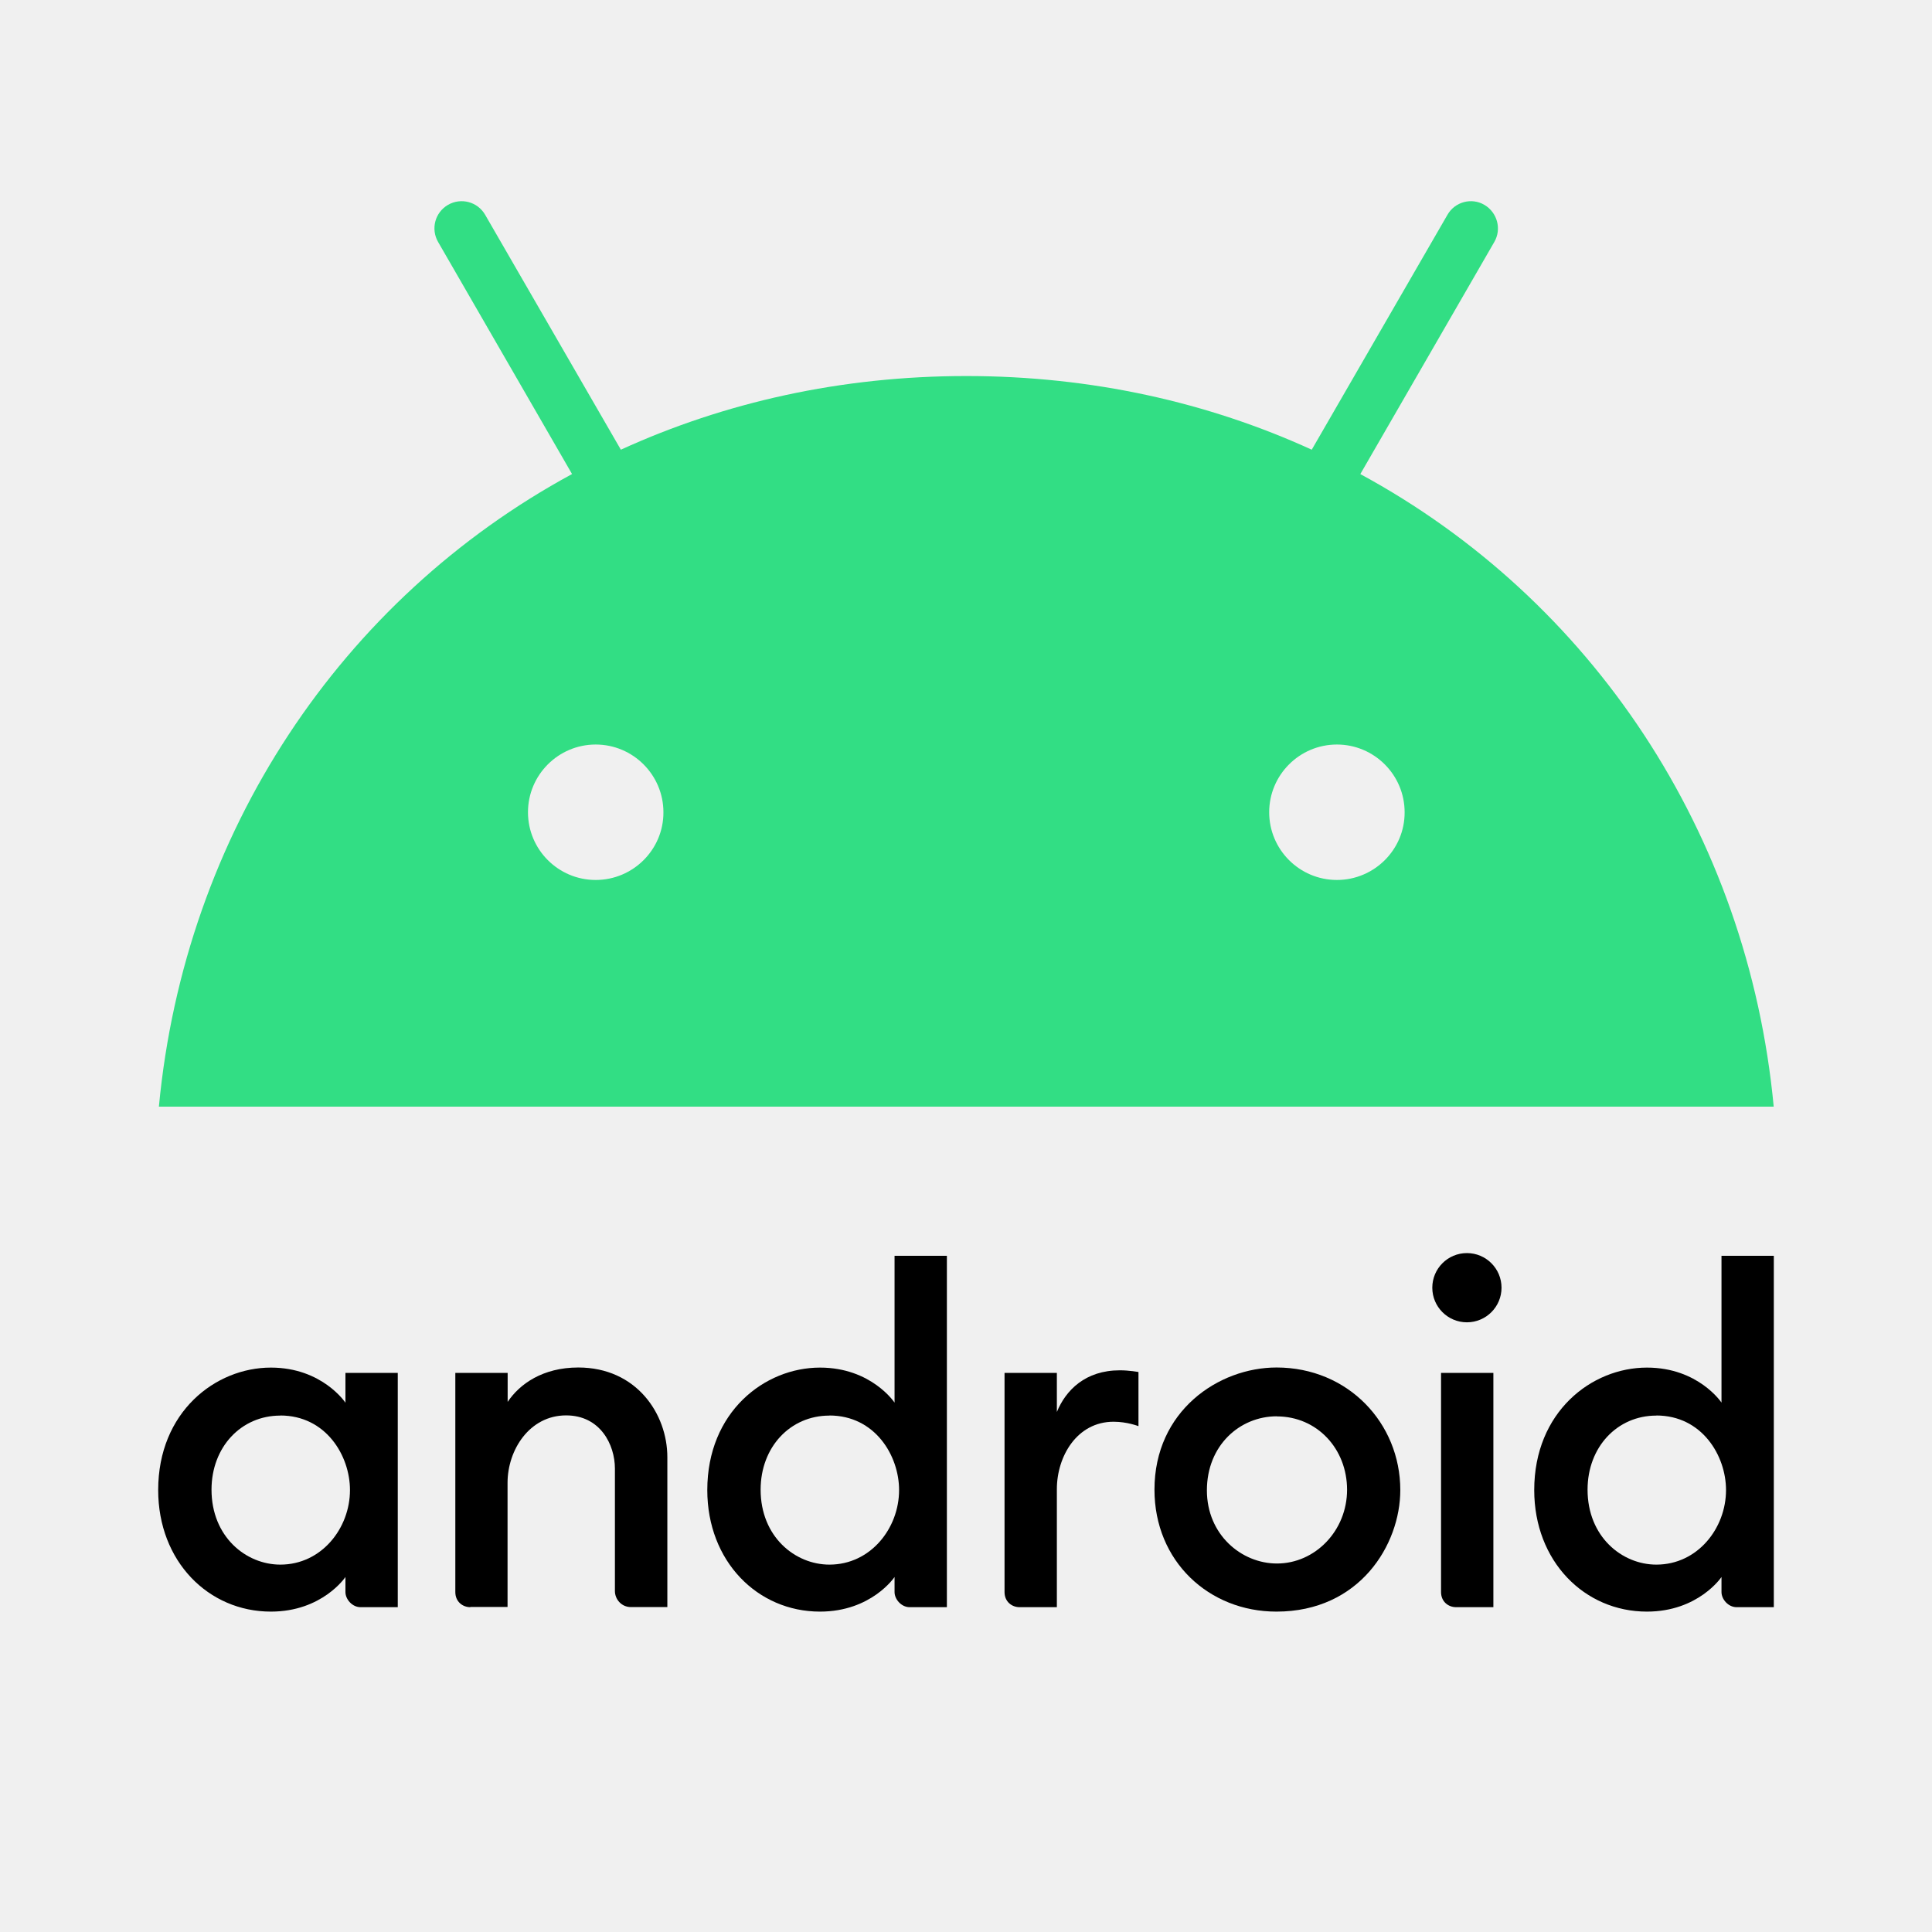
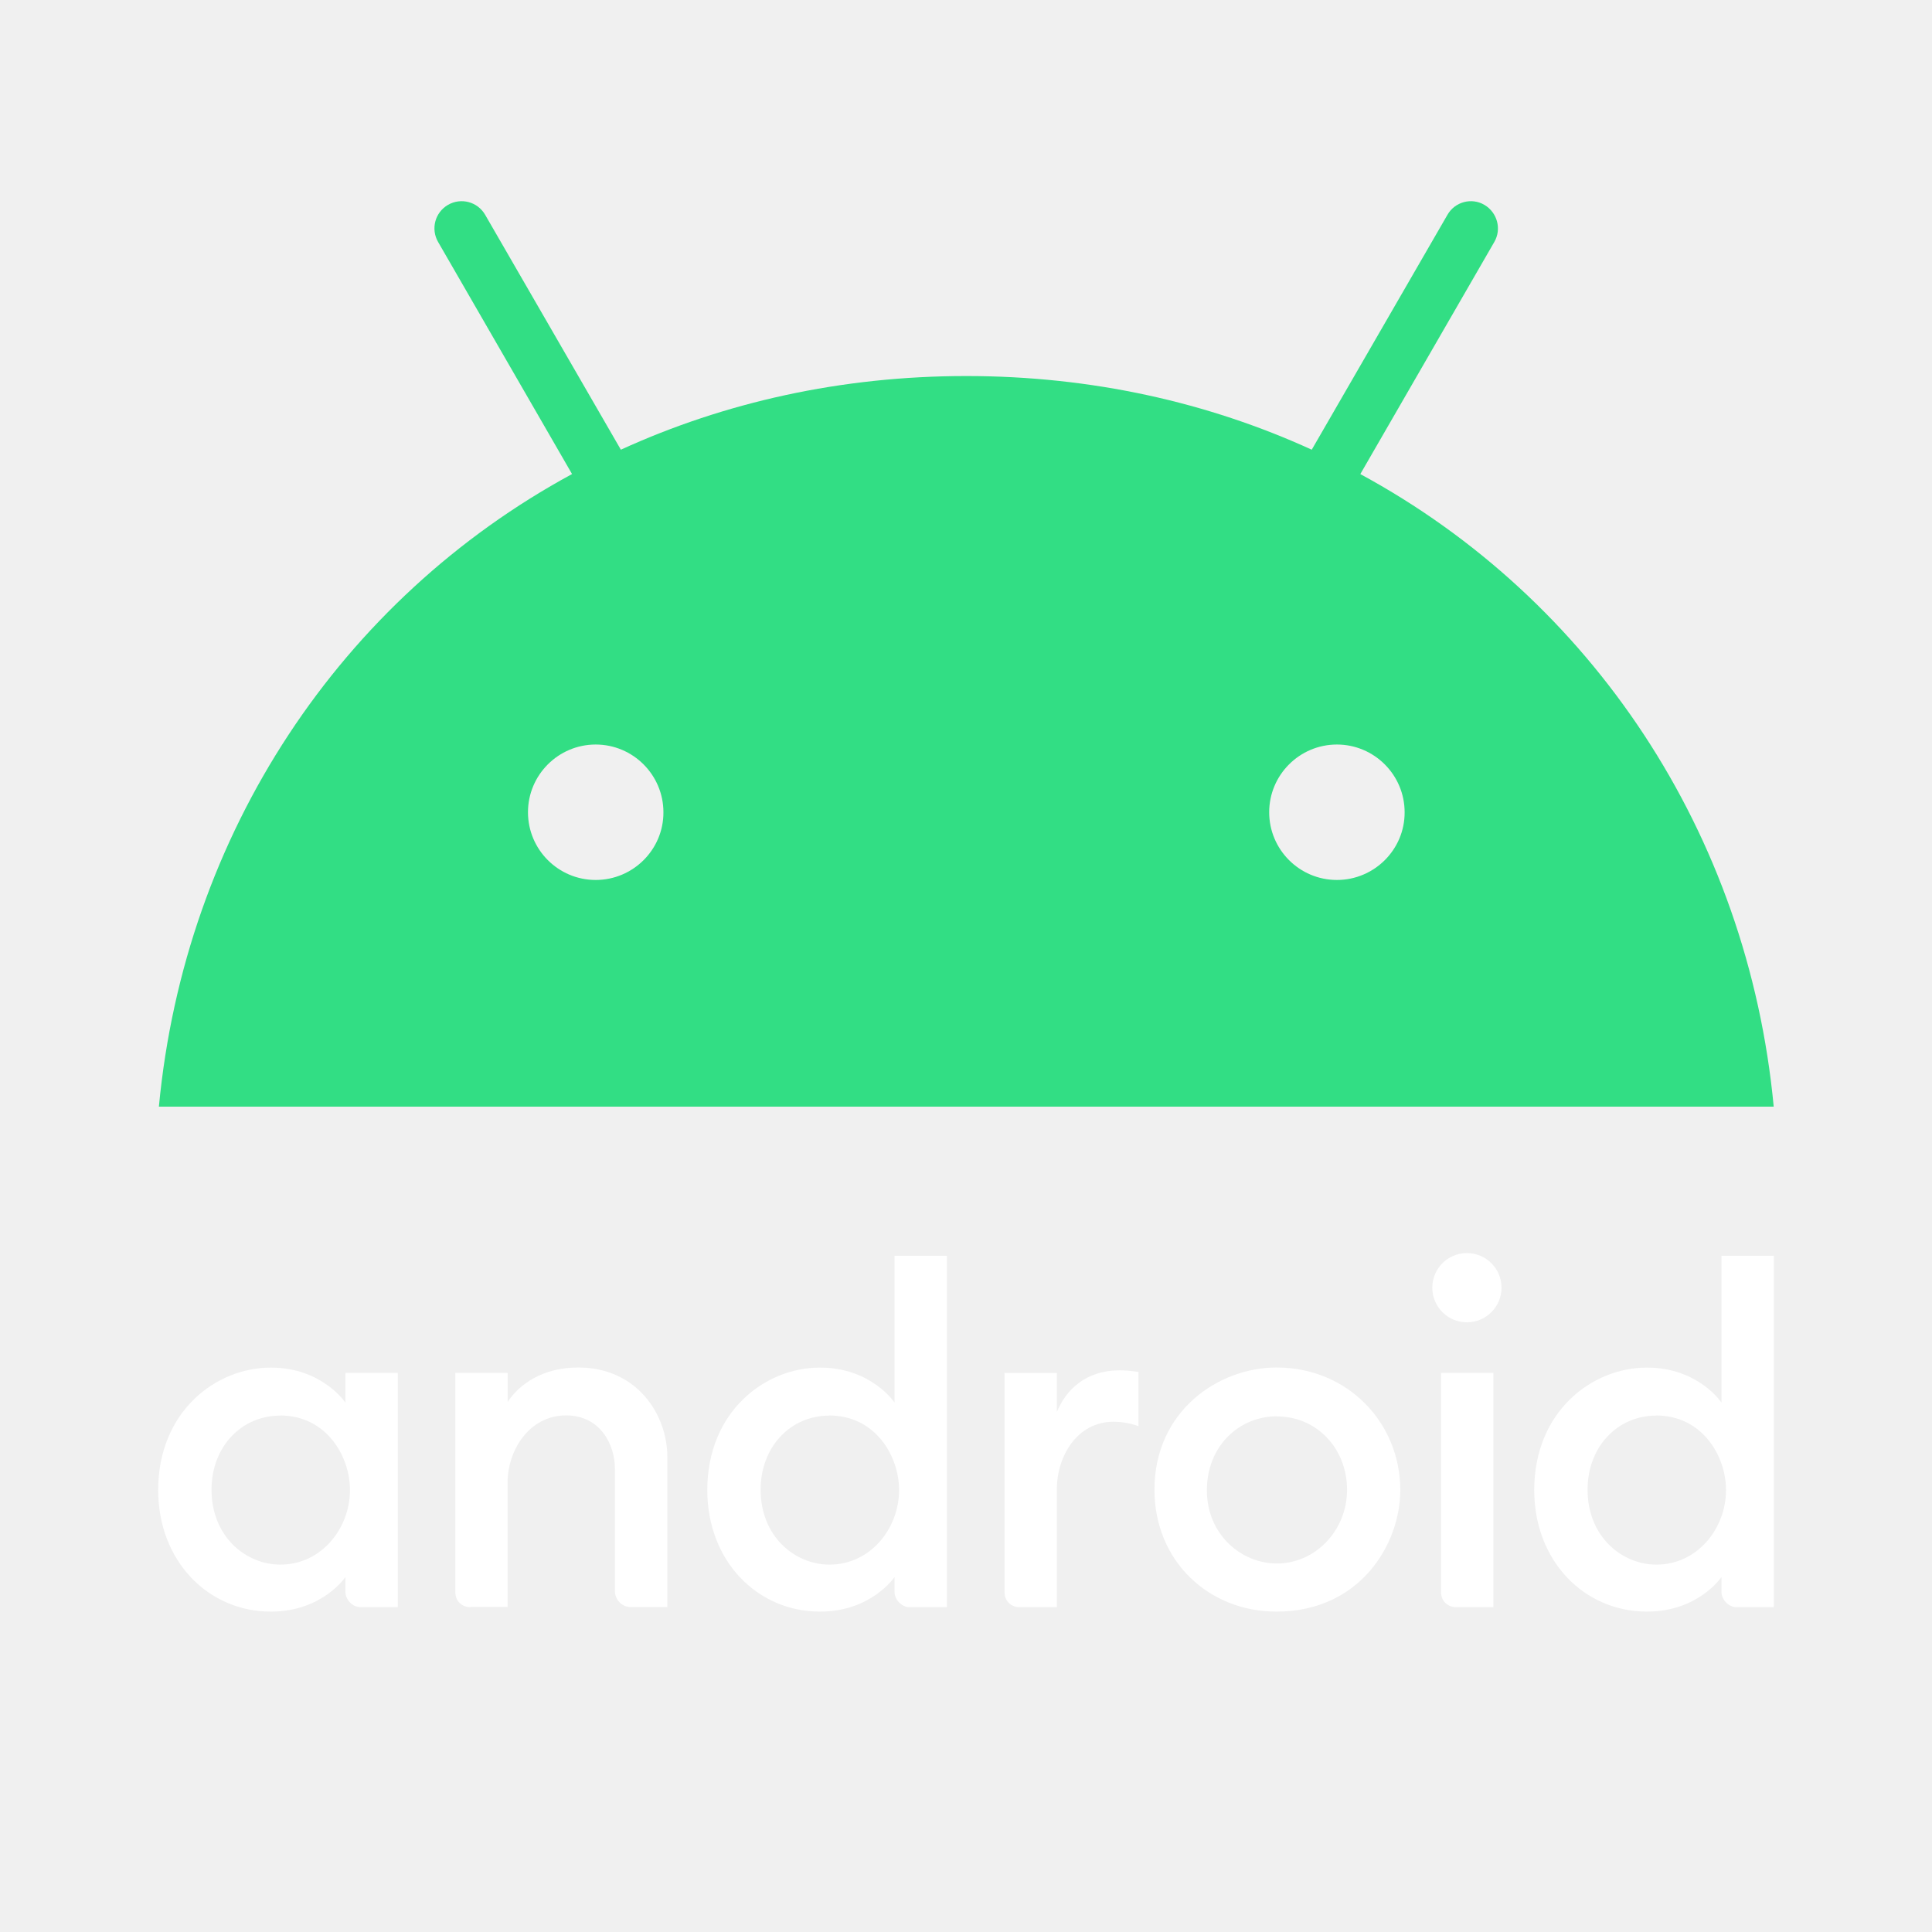
- <svg xmlns="http://www.w3.org/2000/svg" id="Capa_2" viewBox="0 0 192 192">
+ <svg xmlns="http://www.w3.org/2000/svg" width="192" height="192" viewBox="0 0 192 192" fill="none">
+   <g clip-path="url(#clip0_498_5836)">
+     <path d="M26.92 135.91C21.4 135.91 15.72 140.33 15.72 148.08C15.72 155.16 20.71 160.16 26.92 160.16C32.04 160.16 34.33 156.72 34.33 156.72V158.22C34.33 158.93 35 159.72 35.83 159.72H39.53V136.44H34.33V139.4C34.33 139.4 32.03 135.91 26.92 135.91ZM27.85 140.67C32.4 140.67 34.78 144.67 34.78 148.08C34.78 151.88 31.95 155.49 27.86 155.49C24.44 155.49 21.02 152.72 21.02 148.04C21.02 143.8 23.97 140.68 27.85 140.68V140.67Z" fill="white" />
+     <path d="M46.75 159.72C45.95 159.72 45.25 159.15 45.25 158.22V136.44H50.45V139.32C51.63 137.55 53.93 135.9 57.47 135.9C63.25 135.9 66.32 140.51 66.32 144.81V159.71H62.7C61.75 159.71 61.11 158.92 61.11 158.12V145.95C61.11 143.56 59.65 140.66 56.26 140.66C52.61 140.66 50.44 144.11 50.44 147.36V159.7H46.74L46.75 159.72Z" fill="white" />
+     <path d="M81.49 135.91C75.97 135.91 70.29 140.33 70.29 148.08C70.29 155.16 75.28 160.16 81.49 160.16C86.61 160.16 88.9 156.72 88.9 156.72V158.22C88.9 158.93 89.57 159.72 90.4 159.72H94.1V124.8H88.9V139.39C88.9 139.39 86.6 135.91 81.49 135.91ZM82.42 140.67C86.97 140.67 89.35 144.67 89.35 148.08C89.35 151.88 86.52 155.49 82.43 155.49C79.01 155.49 75.59 152.72 75.59 148.04C75.59 143.8 78.54 140.68 82.42 140.68V140.67Z" fill="white" />
+     <path d="M101.33 159.721C100.53 159.721 99.83 159.151 99.83 158.221V136.441H105.03V140.321C105.92 138.151 107.86 136.181 111.29 136.181C112.25 136.181 113.14 136.351 113.14 136.351V141.731C113.14 141.731 112.02 141.291 110.67 141.291C107.02 141.291 105.03 144.741 105.03 147.991V159.721H101.33Z" fill="white" />
+     <path d="M144.71 159.72C143.91 159.72 143.21 159.15 143.21 158.22V136.44H148.41V159.72H144.71Z" fill="white" />
+     <path d="M163.67 135.91C158.15 135.91 152.47 140.33 152.47 148.08C152.47 155.16 157.46 160.16 163.67 160.16C168.79 160.16 171.08 156.72 171.08 156.72V158.22C171.08 158.93 171.75 159.72 172.58 159.72H176.28V124.8H171.08V139.39C171.08 139.39 168.78 135.91 163.67 135.91ZM164.6 140.67C169.15 140.67 171.53 144.67 171.53 148.08C171.53 151.88 168.7 155.49 164.61 155.49C161.19 155.49 157.77 152.72 157.77 148.04C157.77 143.8 160.72 140.68 164.6 140.68V140.67Z" fill="white" />
+     <path d="M145.78 131.41C147.68 131.41 149.22 129.87 149.22 127.97C149.22 126.07 147.68 124.53 145.78 124.53C143.88 124.53 142.34 126.07 142.34 127.97C142.34 129.87 143.88 131.41 145.78 131.41Z" fill="white" />
+     <path d="M126.869 135.9C121.089 135.9 114.729 140.22 114.729 148.04C114.729 155.16 120.139 160.16 126.849 160.16C135.119 160.16 139.159 153.51 139.159 148.08C139.159 141.42 133.959 135.9 126.859 135.9H126.869ZM126.889 140.76C130.889 140.76 133.869 143.98 133.869 148.05C133.869 152.12 130.699 155.38 126.899 155.38C123.369 155.38 119.939 152.51 119.939 148.11C119.939 143.65 123.199 140.75 126.889 140.75V140.76Z" fill="white" />
+     <path d="M135.19 47.11L148.5 24.05C149.25 22.76 148.8 21.12 147.52 20.36C146.25 19.61 144.59 20.05 143.85 21.34L130.36 44.69C120.07 39.99 108.49 37.37 96.03 37.37C83.57 37.37 71.99 39.99 61.7 44.69L48.21 21.34C47.46 20.05 45.82 19.61 44.52 20.36C43.23 21.11 42.79 22.75 43.54 24.05L56.85 47.11C33.91 59.55 18.36 82.78 15.79 109.98H176.27C173.7 82.78 158.15 59.55 135.18 47.11H135.19ZM59.2 87.45C55.48 87.45 52.47 84.43 52.47 80.72C52.47 77.01 55.49 73.99 59.2 73.99C62.91 73.99 65.93 77.01 65.93 80.72C65.95 84.42 62.92 87.45 59.2 87.45ZM132.86 87.45C129.14 87.45 126.13 84.43 126.13 80.72C126.13 77.01 129.15 73.99 132.86 73.99C136.57 73.99 139.59 77.01 139.59 80.72C139.61 84.42 136.58 87.45 132.86 87.45Z" fill="#32DE84" />
+   </g>
  <defs>
-     <style>.cls-1{fill:none;}.cls-2{fill:#32de84;}</style>
+     <clipPath id="clip0_498_5836">
+       <rect width="192" height="192" fill="white" />
+     </clipPath>
  </defs>
-   <g id="outline">
-     <rect class="cls-1" width="192" height="192" />
-   </g>
-   <g id="icons">
-     <g id="layer1">
-       <g id="g80302">
-         <path id="path825" d="M26.92,135.91c-5.52,0-11.2,4.42-11.2,12.17,0,7.08,4.99,12.08,11.2,12.08,5.12,0,7.41-3.44,7.41-3.44v1.5c0,.71,.67,1.5,1.5,1.5h3.7v-23.28h-5.2v2.96s-2.3-3.49-7.41-3.49h0Zm.93,4.76c4.55,0,6.93,4,6.93,7.41,0,3.8-2.83,7.41-6.92,7.41-3.42,0-6.84-2.77-6.84-7.45,0-4.24,2.95-7.36,6.83-7.36Z" />
-         <path id="path829" d="M46.75,159.72c-.8,0-1.5-.57-1.5-1.5v-21.78h5.2v2.88c1.18-1.77,3.48-3.42,7.02-3.42,5.78,0,8.85,4.61,8.85,8.91v14.9h-3.62c-.95,0-1.59-.79-1.59-1.59v-12.17c0-2.39-1.46-5.29-4.85-5.29-3.65,0-5.82,3.45-5.82,6.7v12.34h-3.7Z" />
-         <path id="path833" d="M81.49,135.91c-5.52,0-11.2,4.42-11.2,12.17,0,7.08,4.99,12.08,11.2,12.08,5.12,0,7.41-3.44,7.41-3.44v1.5c0,.71,.67,1.5,1.5,1.5h3.7v-34.92h-5.2v14.59s-2.3-3.48-7.41-3.48h0Zm.93,4.76c4.55,0,6.93,4,6.93,7.41,0,3.8-2.83,7.41-6.92,7.41-3.42,0-6.84-2.77-6.84-7.45,0-4.24,2.95-7.36,6.83-7.36Z" />
-         <path id="path835" d="M101.33,159.72c-.8,0-1.5-.57-1.5-1.5v-21.78h5.2v3.88c.89-2.17,2.83-4.14,6.26-4.14,.96,0,1.85,.17,1.85,.17v5.38s-1.12-.44-2.47-.44c-3.65,0-5.64,3.45-5.64,6.7v11.73h-3.7Z" />
-         <path id="path837" d="M144.71,159.72c-.8,0-1.5-.57-1.5-1.5v-21.78h5.2v23.28h-3.7Z" />
-         <path id="path839" d="M163.67,135.91c-5.52,0-11.2,4.42-11.2,12.17,0,7.08,4.99,12.08,11.2,12.08,5.12,0,7.41-3.44,7.41-3.44v1.5c0,.71,.67,1.5,1.5,1.5h3.7v-34.92h-5.2v14.59s-2.3-3.48-7.41-3.48h0Zm.93,4.76c4.55,0,6.93,4,6.93,7.41,0,3.8-2.83,7.41-6.92,7.41-3.42,0-6.84-2.77-6.84-7.45,0-4.24,2.95-7.36,6.83-7.36Z" />
-         <circle id="path841" cx="145.78" cy="127.97" r="3.44" />
-         <path id="path843" d="M126.87,135.9c-5.78,0-12.14,4.32-12.14,12.14,0,7.12,5.41,12.12,12.12,12.12,8.27,0,12.31-6.65,12.31-12.08,0-6.66-5.2-12.18-12.3-12.18h0Zm.02,4.86c4,0,6.98,3.22,6.98,7.29s-3.17,7.33-6.97,7.33c-3.53,0-6.96-2.87-6.96-7.27,0-4.46,3.26-7.36,6.95-7.36h0Z" />
-       </g>
-       <path id="path80319" class="cls-2" d="M135.19,47.11l13.31-23.06c.75-1.29,.3-2.93-.98-3.69-1.27-.75-2.93-.31-3.67,.98l-13.49,23.35c-10.29-4.7-21.87-7.32-34.33-7.32s-24.04,2.62-34.33,7.32l-13.49-23.35c-.75-1.29-2.39-1.73-3.69-.98-1.29,.75-1.73,2.39-.98,3.69l13.31,23.06c-22.94,12.44-38.49,35.67-41.06,62.87H176.27c-2.57-27.2-18.12-50.43-41.09-62.87ZM59.2,87.45c-3.72,0-6.73-3.02-6.73-6.73s3.02-6.73,6.73-6.73,6.73,3.02,6.73,6.73c.02,3.7-3.01,6.73-6.73,6.73Zm73.66,0c-3.72,0-6.73-3.02-6.73-6.73s3.02-6.73,6.73-6.73,6.73,3.02,6.73,6.73c.02,3.7-3.01,6.73-6.73,6.73Z" />
-     </g>
-   </g>
</svg>
